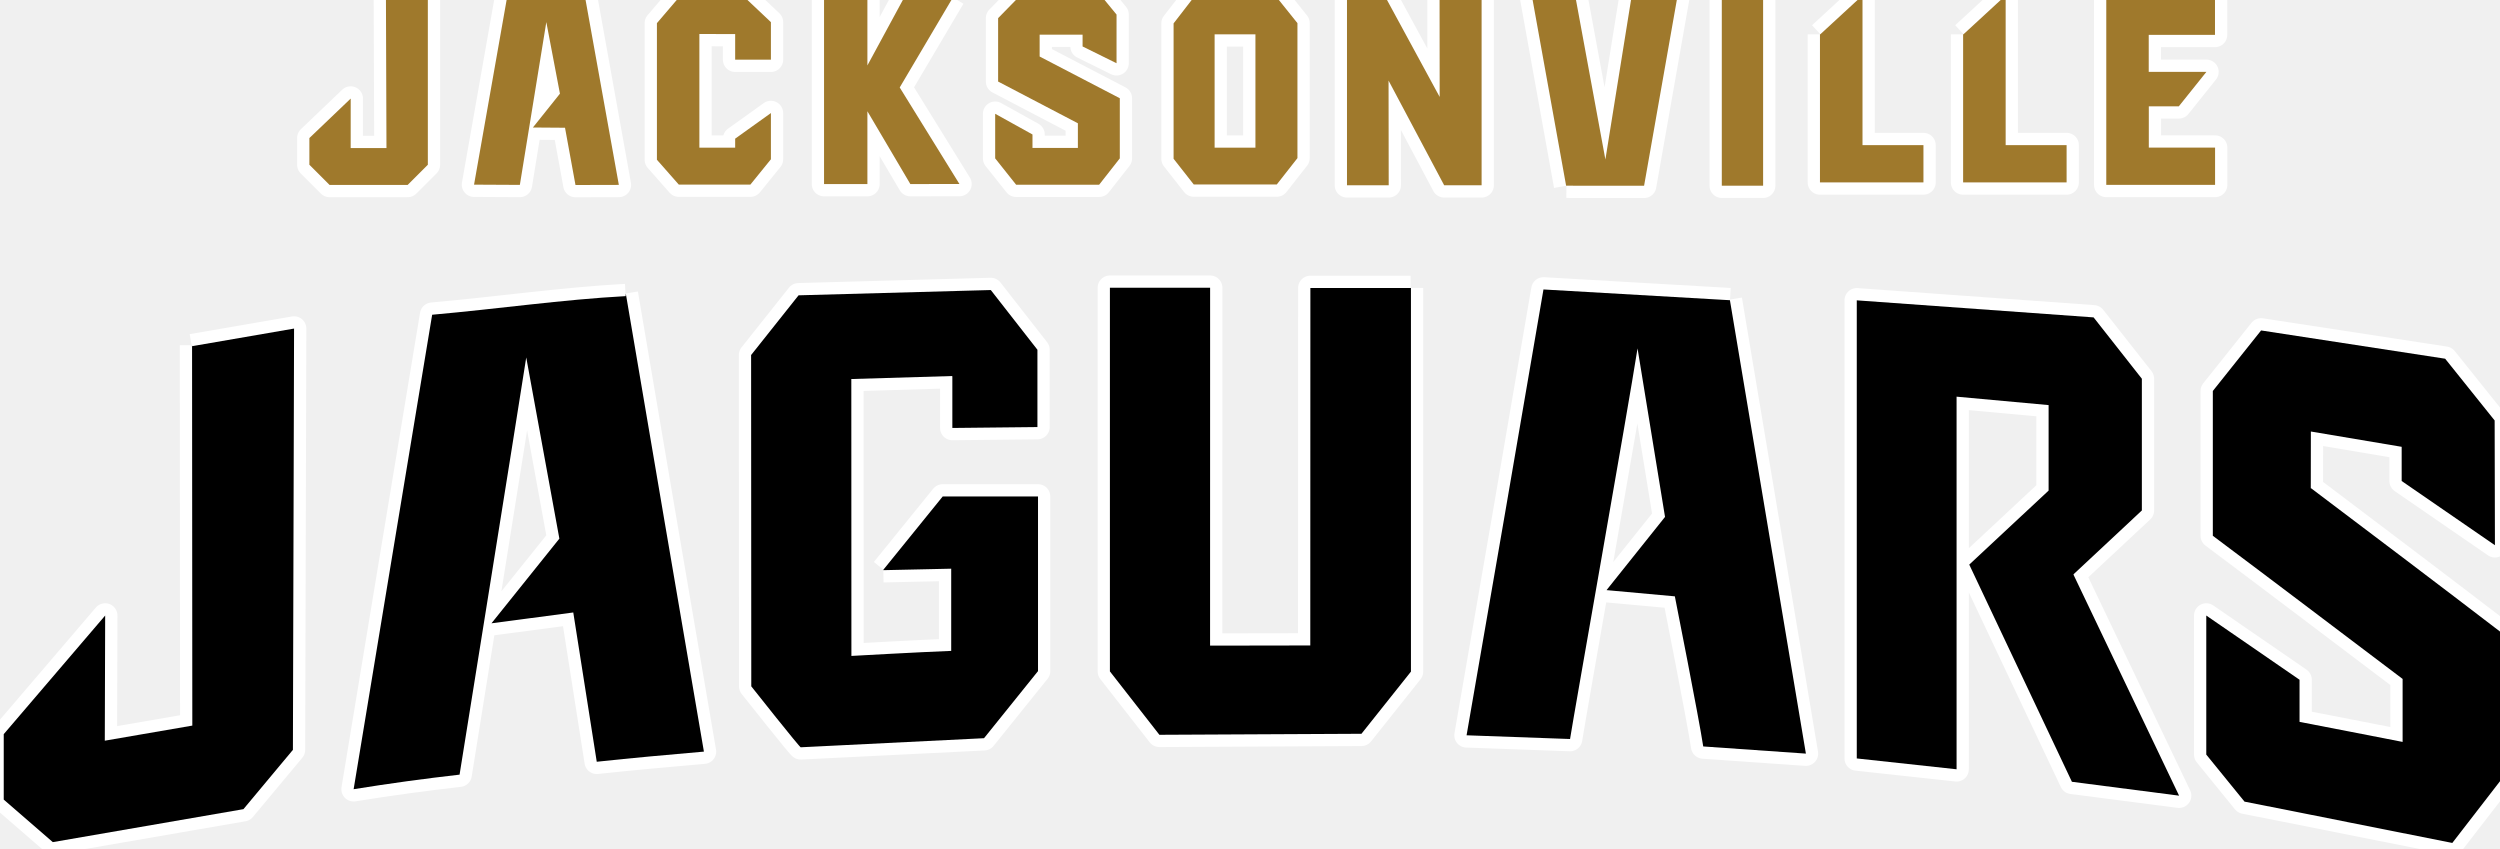
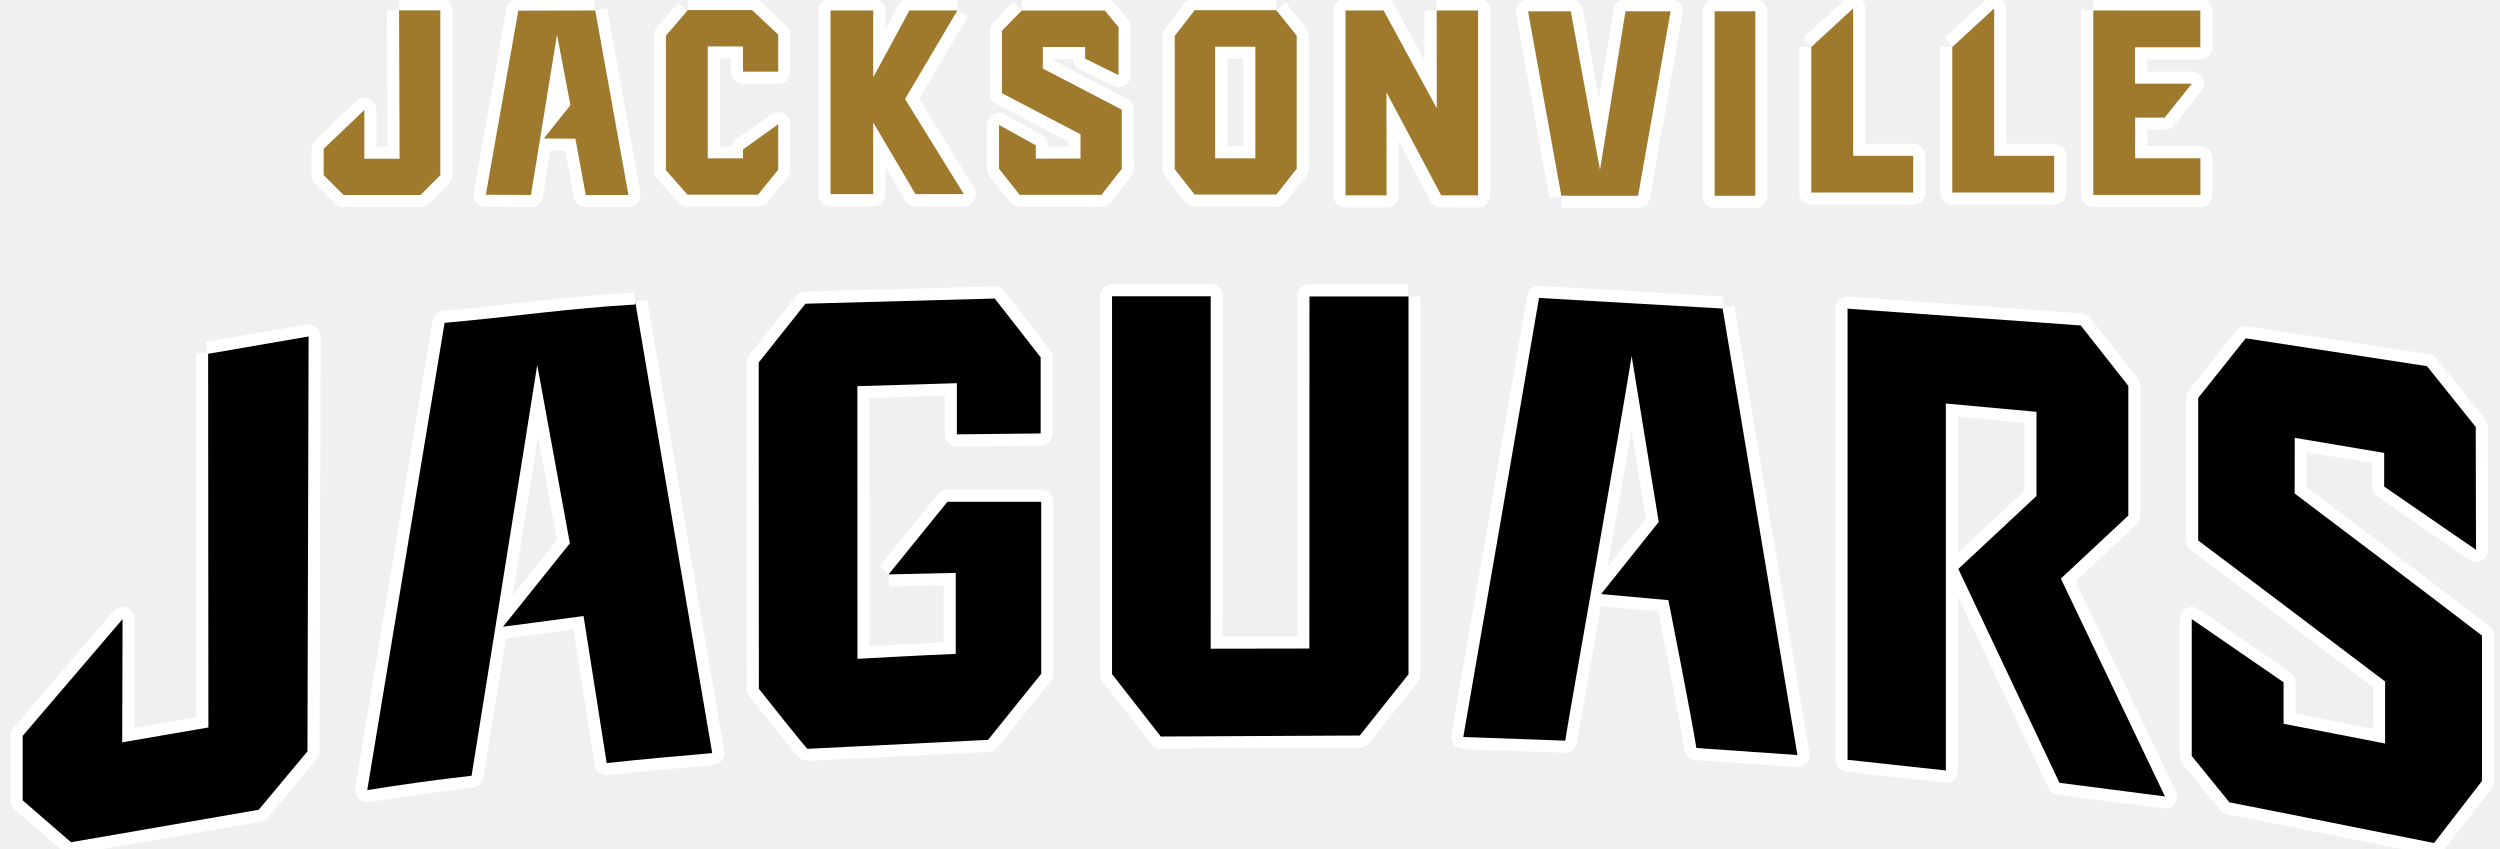
- <svg xmlns="http://www.w3.org/2000/svg" xml:space="preserve" height="64.8" viewBox="0 0 190.907 64.802" width="191" version="1.1">
+ <svg xmlns="http://www.w3.org/2000/svg" xml:space="preserve" height="64.8" viewBox="-1 -1 192.907 65.802" width="191" version="1.1">
  <style>
    path{
        stroke:#fff;
        stroke-width: 6;
        paint-order:stroke fill;
        stroke-linejoin:round;
    }
    </style>
  <g transform="matrix(1.25 0 0 -1.25 -286 527)">
    <g style="" transform="matrix(.25 0 0 .25 229 297)">
      <g>
        <path d="m344 428v-93.8l-12.1-15.2c-16.5-0.125-32.9-0.125-49.4-0.249l-12.1 15.5v93.8h24.5l-0.01-87.5 24.5 0.041 0.023 87.4h24.5" />
        <path d="m152 426c-15.5-0.846-31-3.1-47.3-4.55-6.42-38.6-12.8-77.4-19.2-116 8.61 1.39 17.3 2.58 25.9 3.56 0 0 14.1 87.8 16.3 102l8.1-44.3-16.6-20.7 20 2.65 5.74-36.5c8.63 0.934 17.4 1.71 26.2 2.48-6.45 37.8-12.7 74.1-19.1 112" />
        <path d="m215 359 16.6 0.364v-20.1c-7.88-0.298-24.4-1.23-24.4-1.23l-0.021 67.7 24.7 0.734v-12.7l20.8 0.221v18.9l-11.4 14.6-47-1.29-11.6-14.6 0.043-81s12.1-15.3 12.1-14.9l44.8 2.22 13.2 16.4v42.7h-23.3l-14.5-17.9" />
        <path d="m422 425-45.6 2.63c-6.24-36.6-12.5-72.7-18.8-109l25.3-0.908c1.04 6.65 14.1 80.2 16.5 95.5l6.72-41.2-14.3-17.9 16.7-1.52s5.92-29.9 6.94-36.7l25.1-1.75-18.6 111" />
        <path d="m506 358 16.7 15.6v32.2l-11.8 15-57.9 4.17v-112c9.73-1.05 14.7-1.6 24.4-2.65v91.1l22.5-2.06v-20.9l-19.4-18.1 25.1-53.1 26.2-3.39-25.8 54" />
        <path d="m564 379 0.02 13.9c6.88-1.15 15.4-2.57 22.2-3.74v-8.36l22.8-15.7-0.069 30.5-12.1 15.1-45 6.91-11.8-14.8v-35.4c15.5-11.6 30.9-23.3 46.4-35l-0.001-15.4c-7.89 1.56-17.4 3.38-25.2 4.9v10.3l-22.8 15.7v-34l9.35-11.5c13.3-2.59 37.1-7.42 50.8-10.1l11.9 15.4v36.1c-15.4 11.8-30.9 23.5-46.4 35.2" />
      </g>
      <g fill="#9f792c">
        <path d="m93.4 499 0.129-36.8h-8.75l0.004 12.1-10.1-9.65v-6.53l4.93-4.93h19.1l4.93 4.93v40.9h-10.2" />
        <path d="m296 490h9.98v-27.7h-9.98v27.7zm15.2 9.06h-20.3l-4.93-6.38v-33.1l4.93-6.28h20.3l5.05 6.44v33l-5.05 6.3" />
        <path d="m420 453h10.1v45.8h-10.1v-45.8z" />
        <path d="m514 499v-45.8h26.6v9.11h-16.2v10.1h7.34l6.74 8.42h-14.1v9.04h16.2v9.11l-26.6 0.017" />
        <path d="m444 490v-36.2h25.3v9.12h-14.9v36.6l-10.3-9.49" />
        <path d="m142 499-19-0.045-8.06-45.7 11.2-0.058 6.47 39.8 3.33-17.5-6.61-8.27 7.85-0.058 2.56-14 10.6 0.027-8.24 45.8" />
        <path d="m165 499-5.35-6.26v-33.4l5.35-6.07h17.5l5.02 6.19v11.3l-8.74-6.26v-2.21h-8.75v27.8l8.75-0.024v-6.26h8.74v9.18l-6.48 6.12h-16" />
        <path d="m248 499-4.93-5.04v-15.5l19.5-10.2v-6.02l-11.1-0.009v3.29l-9.12 5.06v-10.9l5.12-6.44h20.3l5.05 6.44v14.7l-19.6 10.2v5.35h10.5v-2.89l8.3-4.1 0.004 11.9-3.41 4.15h-20.6" />
        <path d="m382 453 19-0.014 8.07 45.8-11.2 0.014-6.33-39.4-7.26 39.4-10.6-0.014 8.26-45.8" />
        <path d="m232 499h-11.9l-8.99-16.6v16.6h-10.6v-45.6h10.6v17.8l10.5-17.8 12 0.016-14.6 23.6 13 22" />
        <path d="m351 499 0.023-24.3-13.2 24.3h-9.46v-45.9h10.2l-0.037 25.6 13.6-25.6h9.15v45.9l-10.3 0.003" />
        <path d="m479 490v-36.2h25.3v9.12h-14.9v36.6l-10.3-9.49" />
      </g>
      <path d="m46 414 0.062-93-21.4-3.69 0.093 30.6l-24.8-29v-16l12-10.4 46.6 8.06 12.1 14.5 0.282 103-25-4.32" />
    </g>
  </g>
</svg>
